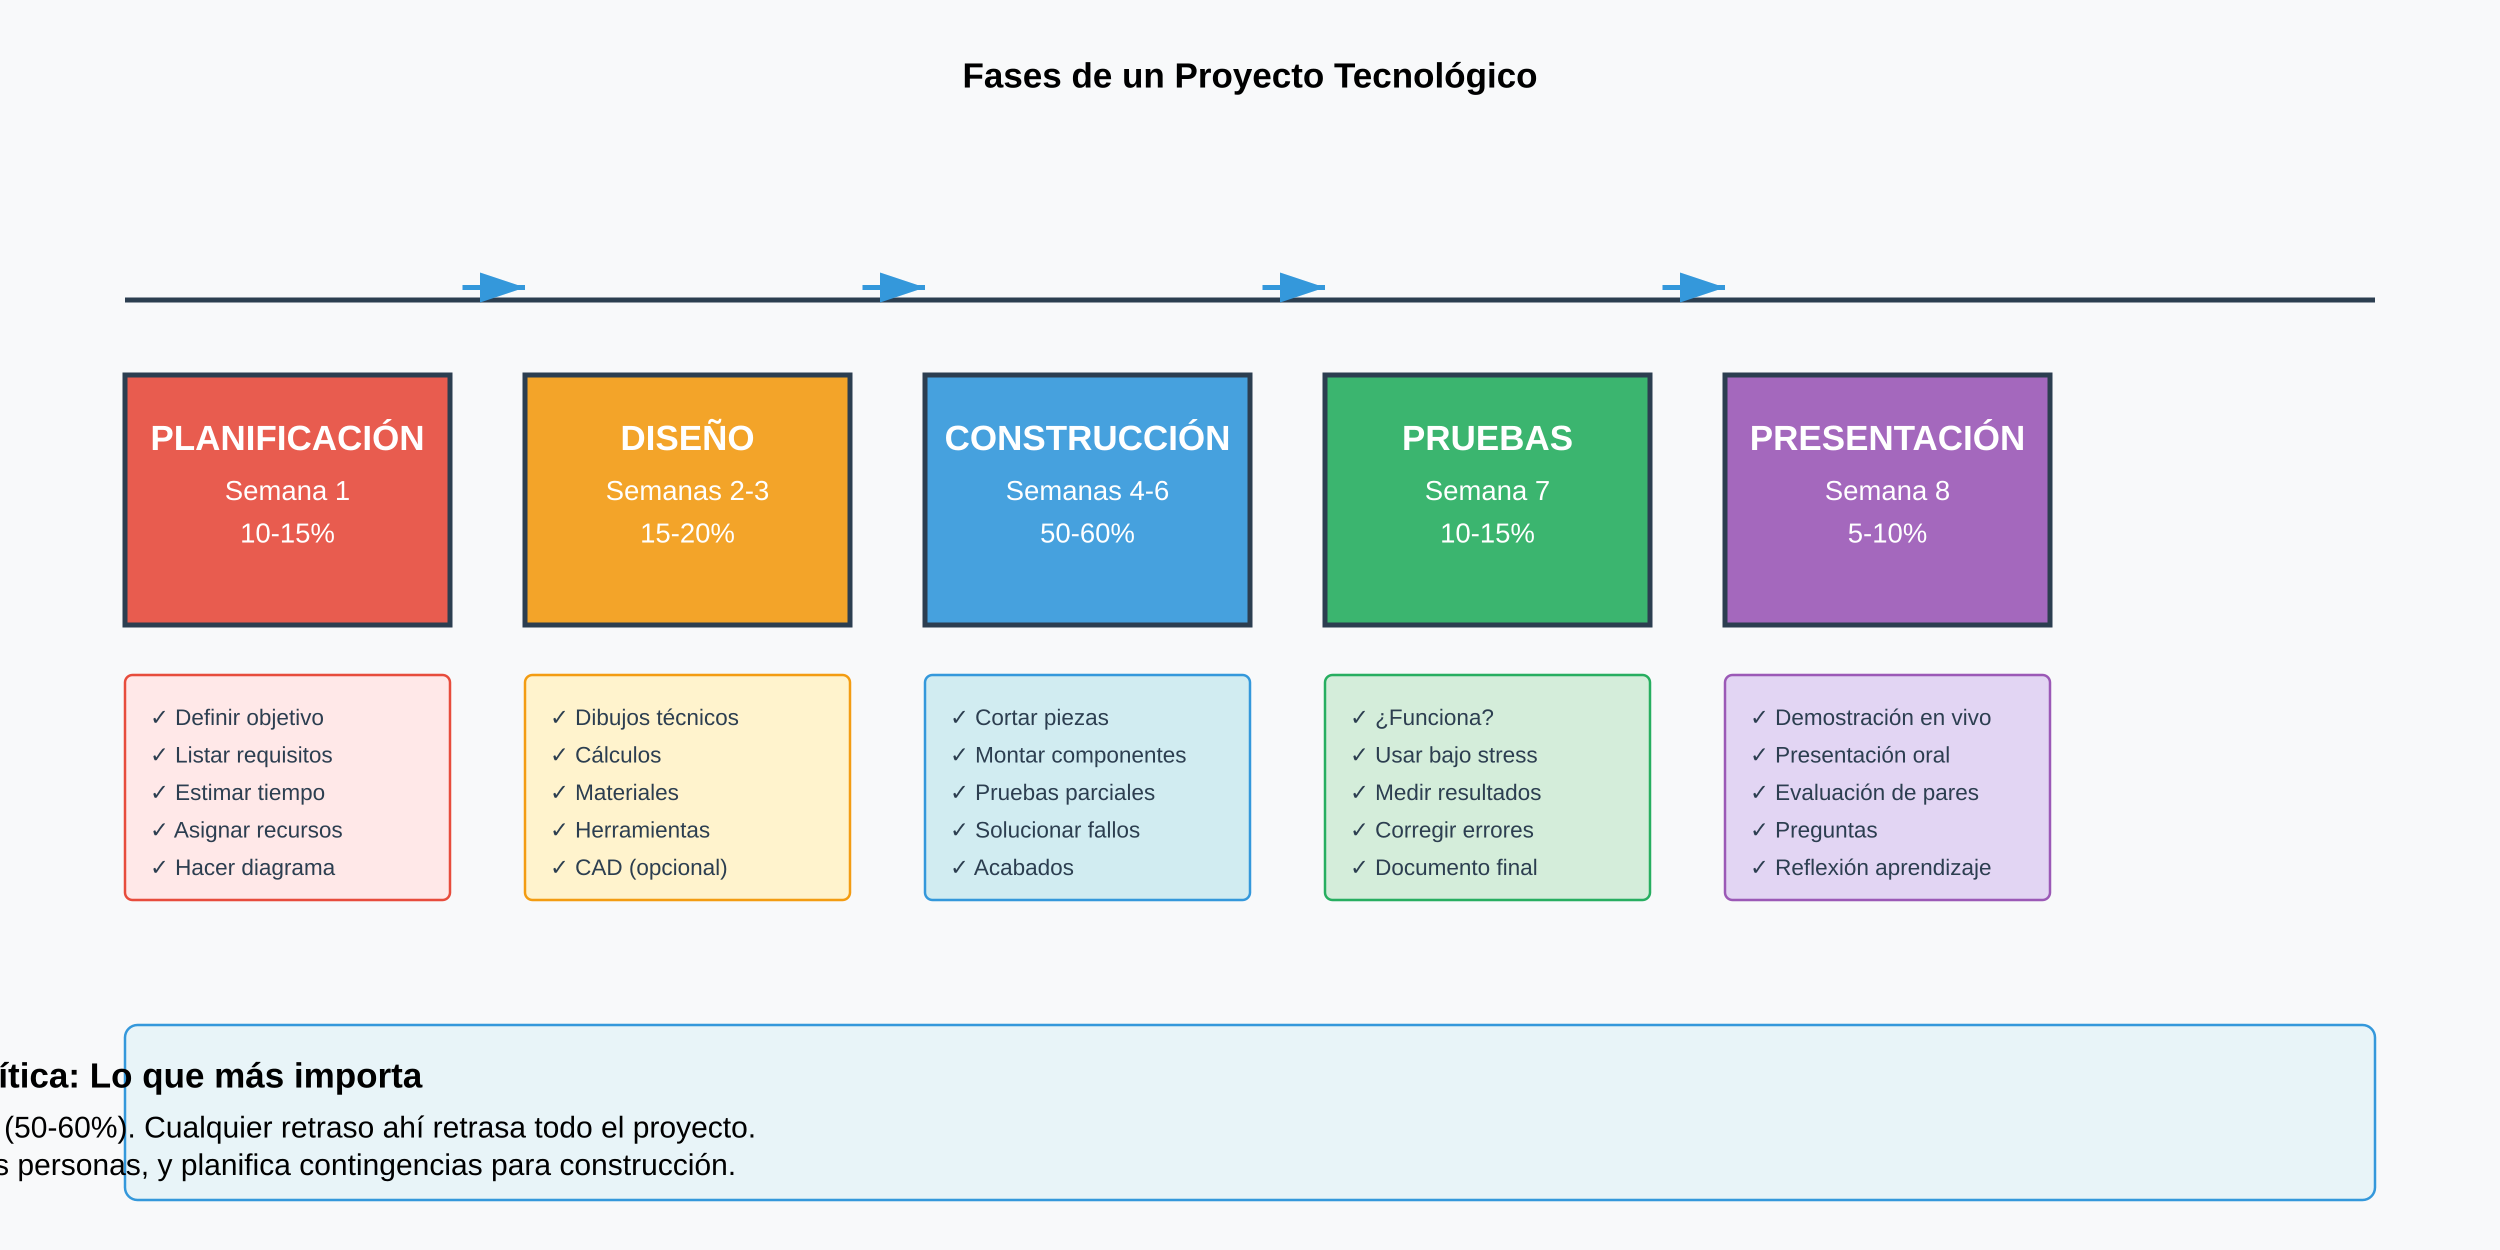
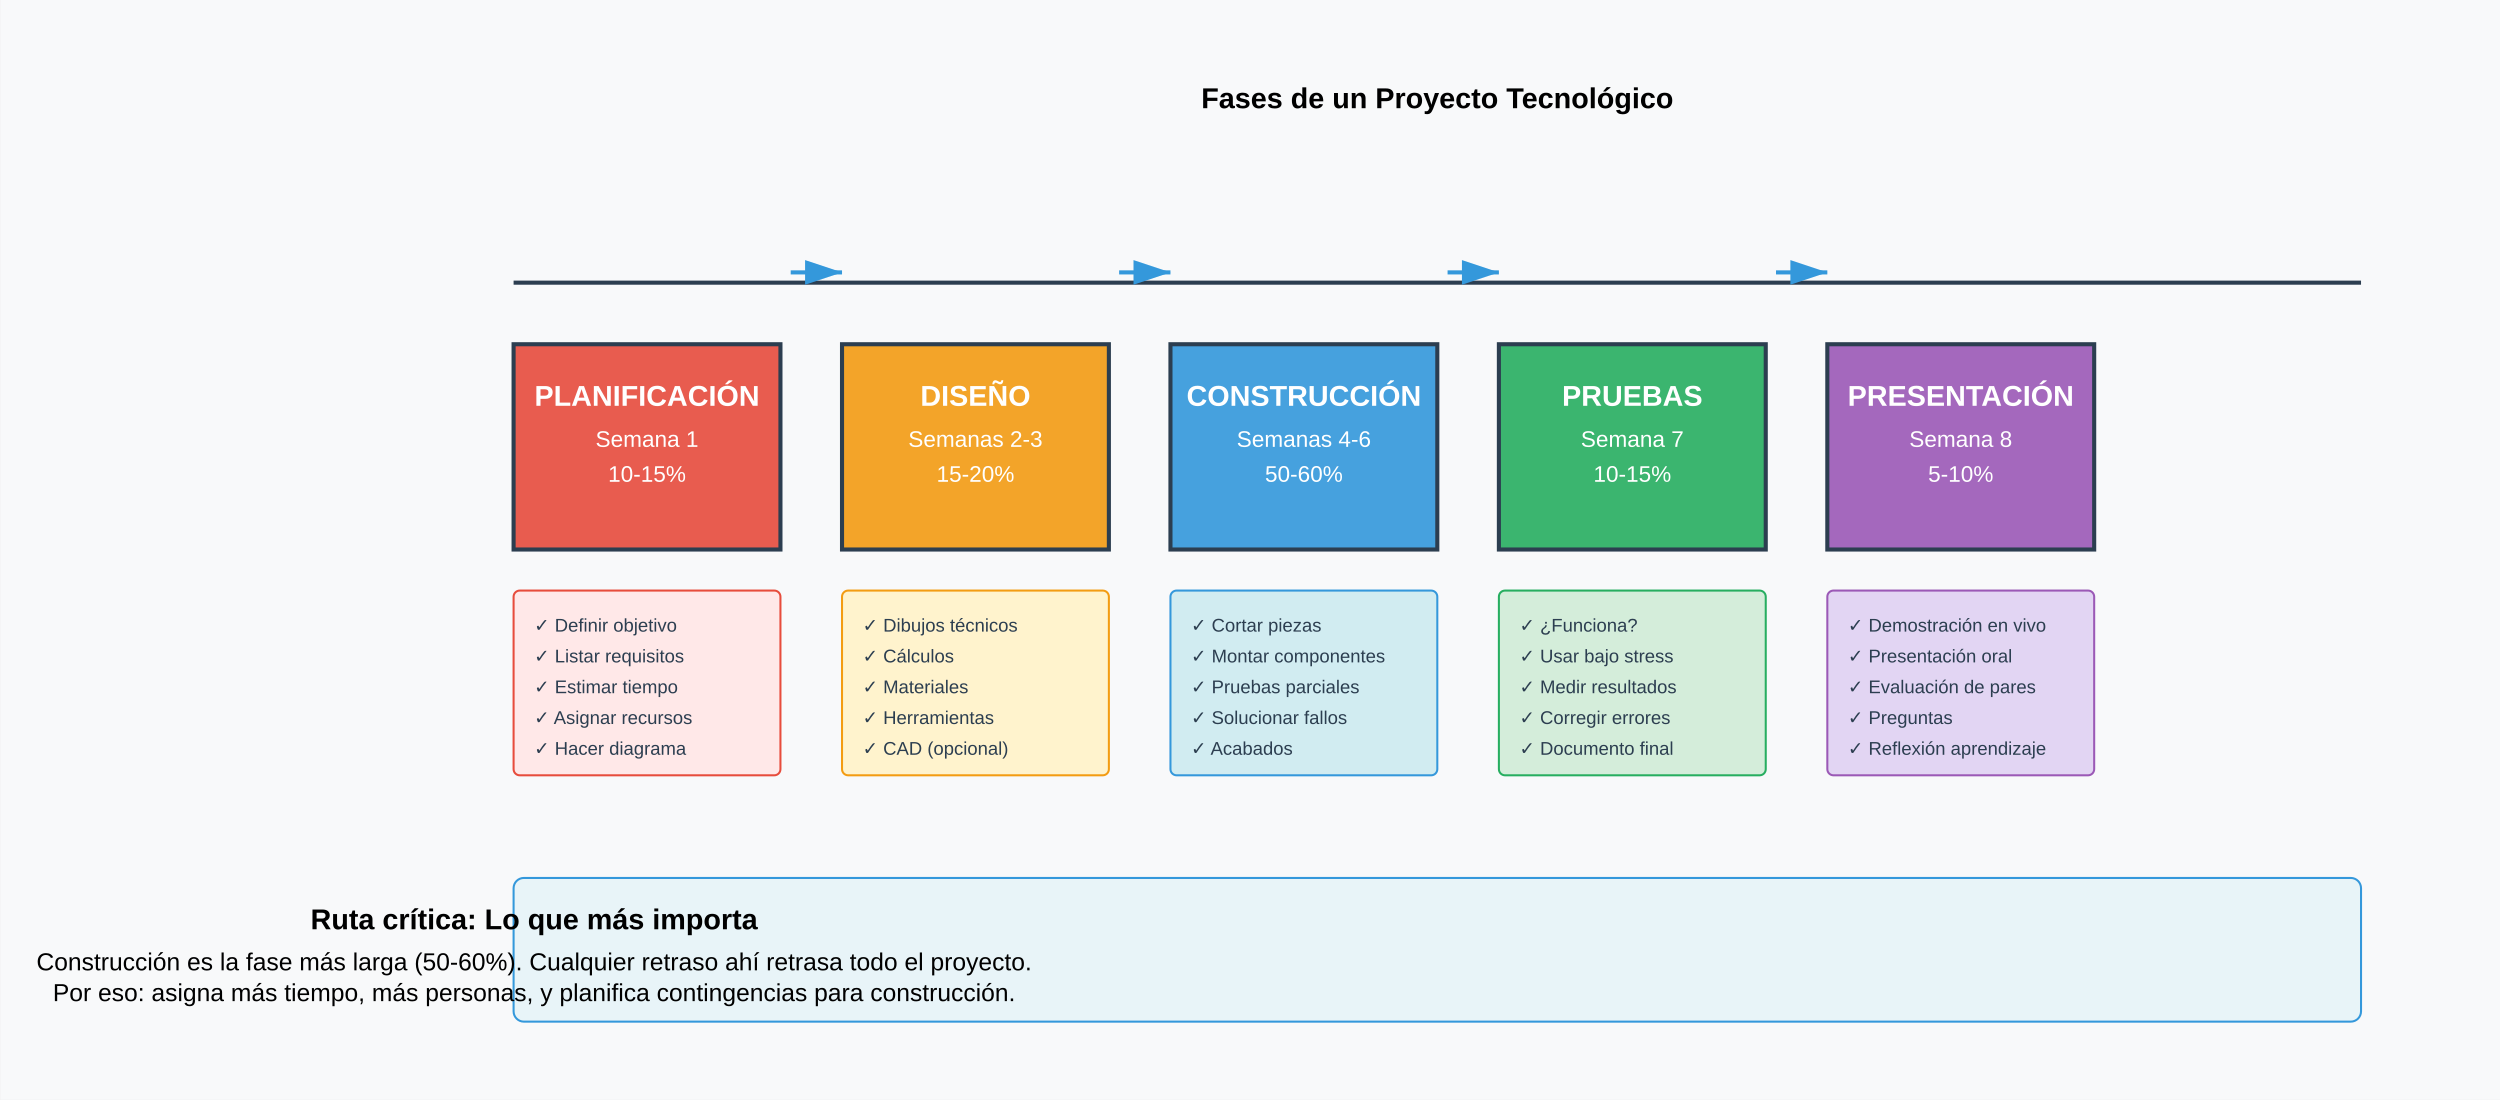
- <svg xmlns="http://www.w3.org/2000/svg" viewBox="0 0 1000 500">
+ <svg xmlns="http://www.w3.org/2000/svg" viewBox="-200.2 -17.7 1217.9 535.5">
  <defs>
    <style>
      .phase-bar { stroke: #2c3e50; stroke-width: 2; fill-opacity: 0.9; }
      .title { font-family: Arial, sans-serif; font-size: 14px; font-weight: bold; text-anchor: middle; }
      .label { font-family: Arial, sans-serif; font-size: 12px; text-anchor: middle; }
      .phase-label { font-family: Arial, sans-serif; font-size: 11px; text-anchor: middle; }
      .timeline { stroke: #2c3e50; stroke-width: 2; }
      .arrow { stroke: #3498db; stroke-width: 2; fill: none; marker-end: url(#arrowright); }
    </style>
    <marker id="arrowright" markerWidth="10" markerHeight="10" refX="9" refY="3" orient="auto" markerUnits="strokeWidth">
      <path d="M0,0 L0,6 L9,3 z" fill="#3498db" />
    </marker>
  </defs>
-   <rect width="1000" height="500" fill="#f8f9fa" />
+   <rect x="-200" y="-18" width="1218" height="536" fill="#f8f9fa" />
  <text x="500" y="35" class="title" font-size="18">Fases de un Proyecto Tecnológico</text>
  <line x1="50" y1="120" x2="950" y2="120" class="timeline" />
  <g>
    <rect x="50" y="150" width="130" height="100" class="phase-bar" fill="#e74c3c" />
    <text x="115" y="180" class="title" fill="white" font-size="12">PLANIFICACIÓN</text>
    <text x="115" y="200" class="phase-label" fill="white">Semana 1</text>
    <text x="115" y="217" class="phase-label" fill="white">10-15%</text>
    <rect x="50" y="270" width="130" height="90" fill="#ffe8e8" stroke="#e74c3c" stroke-width="1" rx="3" />
    <g font-family="Arial" font-size="9" fill="#2c3e50" text-anchor="start">
      <text x="60" y="290">✓ Definir objetivo</text>
      <text x="60" y="305">✓ Listar requisitos</text>
      <text x="60" y="320">✓ Estimar tiempo</text>
      <text x="60" y="335">✓ Asignar recursos</text>
      <text x="60" y="350">✓ Hacer diagrama</text>
    </g>
    <path d="M185,115 L210,115" class="arrow" />
  </g>
  <g>
    <rect x="210" y="150" width="130" height="100" class="phase-bar" fill="#f39c12" />
    <text x="275" y="180" class="title" fill="white" font-size="12">DISEÑO</text>
    <text x="275" y="200" class="phase-label" fill="white">Semanas 2-3</text>
    <text x="275" y="217" class="phase-label" fill="white">15-20%</text>
    <rect x="210" y="270" width="130" height="90" fill="#fff3cd" stroke="#f39c12" stroke-width="1" rx="3" />
    <g font-family="Arial" font-size="9" fill="#2c3e50" text-anchor="start">
      <text x="220" y="290">✓ Dibujos técnicos</text>
      <text x="220" y="305">✓ Cálculos</text>
      <text x="220" y="320">✓ Materiales</text>
      <text x="220" y="335">✓ Herramientas</text>
      <text x="220" y="350">✓ CAD (opcional)</text>
    </g>
    <path d="M345,115 L370,115" class="arrow" />
  </g>
  <g>
    <rect x="370" y="150" width="130" height="100" class="phase-bar" fill="#3498db" />
    <text x="435" y="180" class="title" fill="white" font-size="12">CONSTRUCCIÓN</text>
    <text x="435" y="200" class="phase-label" fill="white">Semanas 4-6</text>
    <text x="435" y="217" class="phase-label" fill="white">50-60%</text>
    <rect x="370" y="270" width="130" height="90" fill="#d1ecf1" stroke="#3498db" stroke-width="1" rx="3" />
    <g font-family="Arial" font-size="9" fill="#2c3e50" text-anchor="start">
      <text x="380" y="290">✓ Cortar piezas</text>
      <text x="380" y="305">✓ Montar componentes</text>
      <text x="380" y="320">✓ Pruebas parciales</text>
      <text x="380" y="335">✓ Solucionar fallos</text>
      <text x="380" y="350">✓ Acabados</text>
    </g>
    <path d="M505,115 L530,115" class="arrow" />
  </g>
  <g>
    <rect x="530" y="150" width="130" height="100" class="phase-bar" fill="#27ae60" />
    <text x="595" y="180" class="title" fill="white" font-size="12">PRUEBAS</text>
    <text x="595" y="200" class="phase-label" fill="white">Semana 7</text>
    <text x="595" y="217" class="phase-label" fill="white">10-15%</text>
    <rect x="530" y="270" width="130" height="90" fill="#d4edda" stroke="#27ae60" stroke-width="1" rx="3" />
    <g font-family="Arial" font-size="9" fill="#2c3e50" text-anchor="start">
      <text x="540" y="290">✓ ¿Funciona?</text>
      <text x="540" y="305">✓ Usar bajo stress</text>
      <text x="540" y="320">✓ Medir resultados</text>
      <text x="540" y="335">✓ Corregir errores</text>
      <text x="540" y="350">✓ Documento final</text>
    </g>
    <path d="M665,115 L690,115" class="arrow" />
  </g>
  <g>
    <rect x="690" y="150" width="130" height="100" class="phase-bar" fill="#9b59b6" />
    <text x="755" y="180" class="title" fill="white" font-size="12">PRESENTACIÓN</text>
    <text x="755" y="200" class="phase-label" fill="white">Semana 8</text>
    <text x="755" y="217" class="phase-label" fill="white">5-10%</text>
    <rect x="690" y="270" width="130" height="90" fill="#e2d5f3" stroke="#9b59b6" stroke-width="1" rx="3" />
    <g font-family="Arial" font-size="9" fill="#2c3e50" text-anchor="start">
      <text x="700" y="290">✓ Demostración en vivo</text>
      <text x="700" y="305">✓ Presentación oral</text>
      <text x="700" y="320">✓ Evaluación de pares</text>
      <text x="700" y="335">✓ Preguntas</text>
      <text x="700" y="350">✓ Reflexión aprendizaje</text>
    </g>
  </g>
  <rect x="50" y="410" width="900" height="70" fill="#e8f4f8" stroke="#3498db" stroke-width="1" rx="5" />
  <text x="60" y="435" class="title" font-size="11" text-anchor="start" font-weight="bold">Ruta crítica: Lo que más importa</text>
  <text x="60" y="455" class="label" font-size="10" text-anchor="start">Construcción es la fase más larga (50-60%). Cualquier retraso ahí retrasa todo el proyecto.</text>
  <text x="60" y="470" class="label" font-size="10" text-anchor="start">Por eso: asigna más tiempo, más personas, y planifica contingencias para construcción.</text>
</svg>
